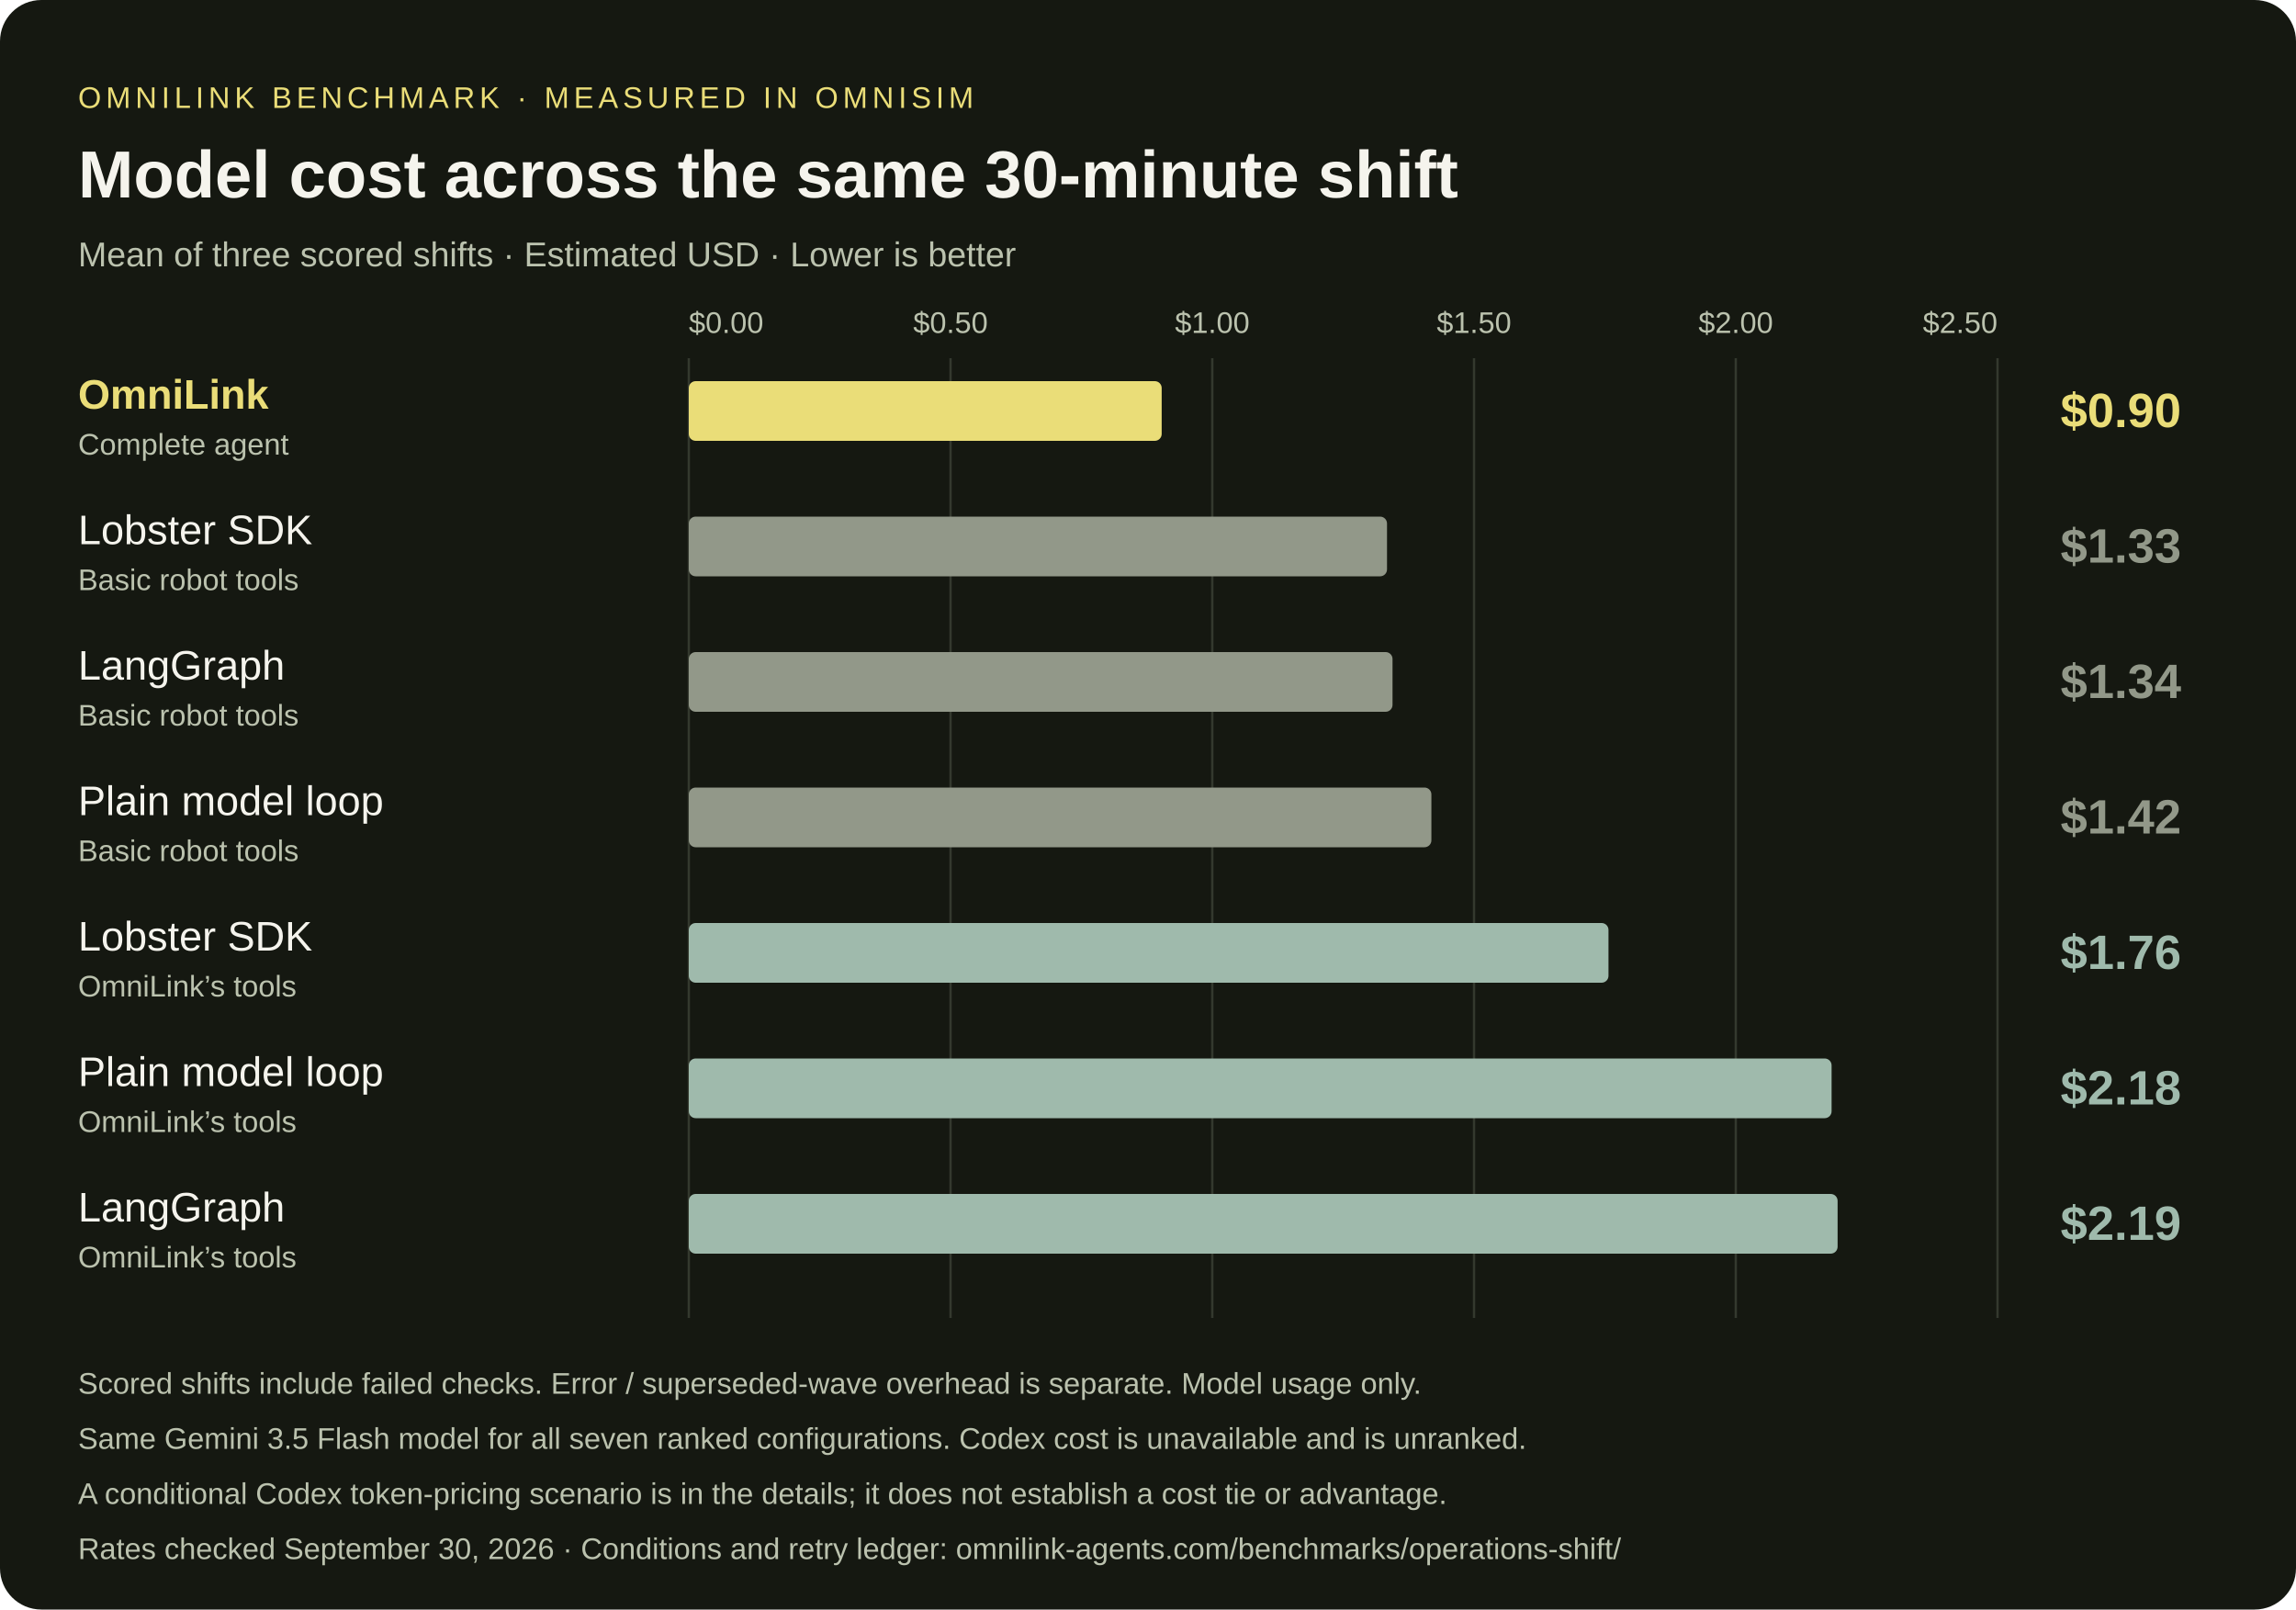
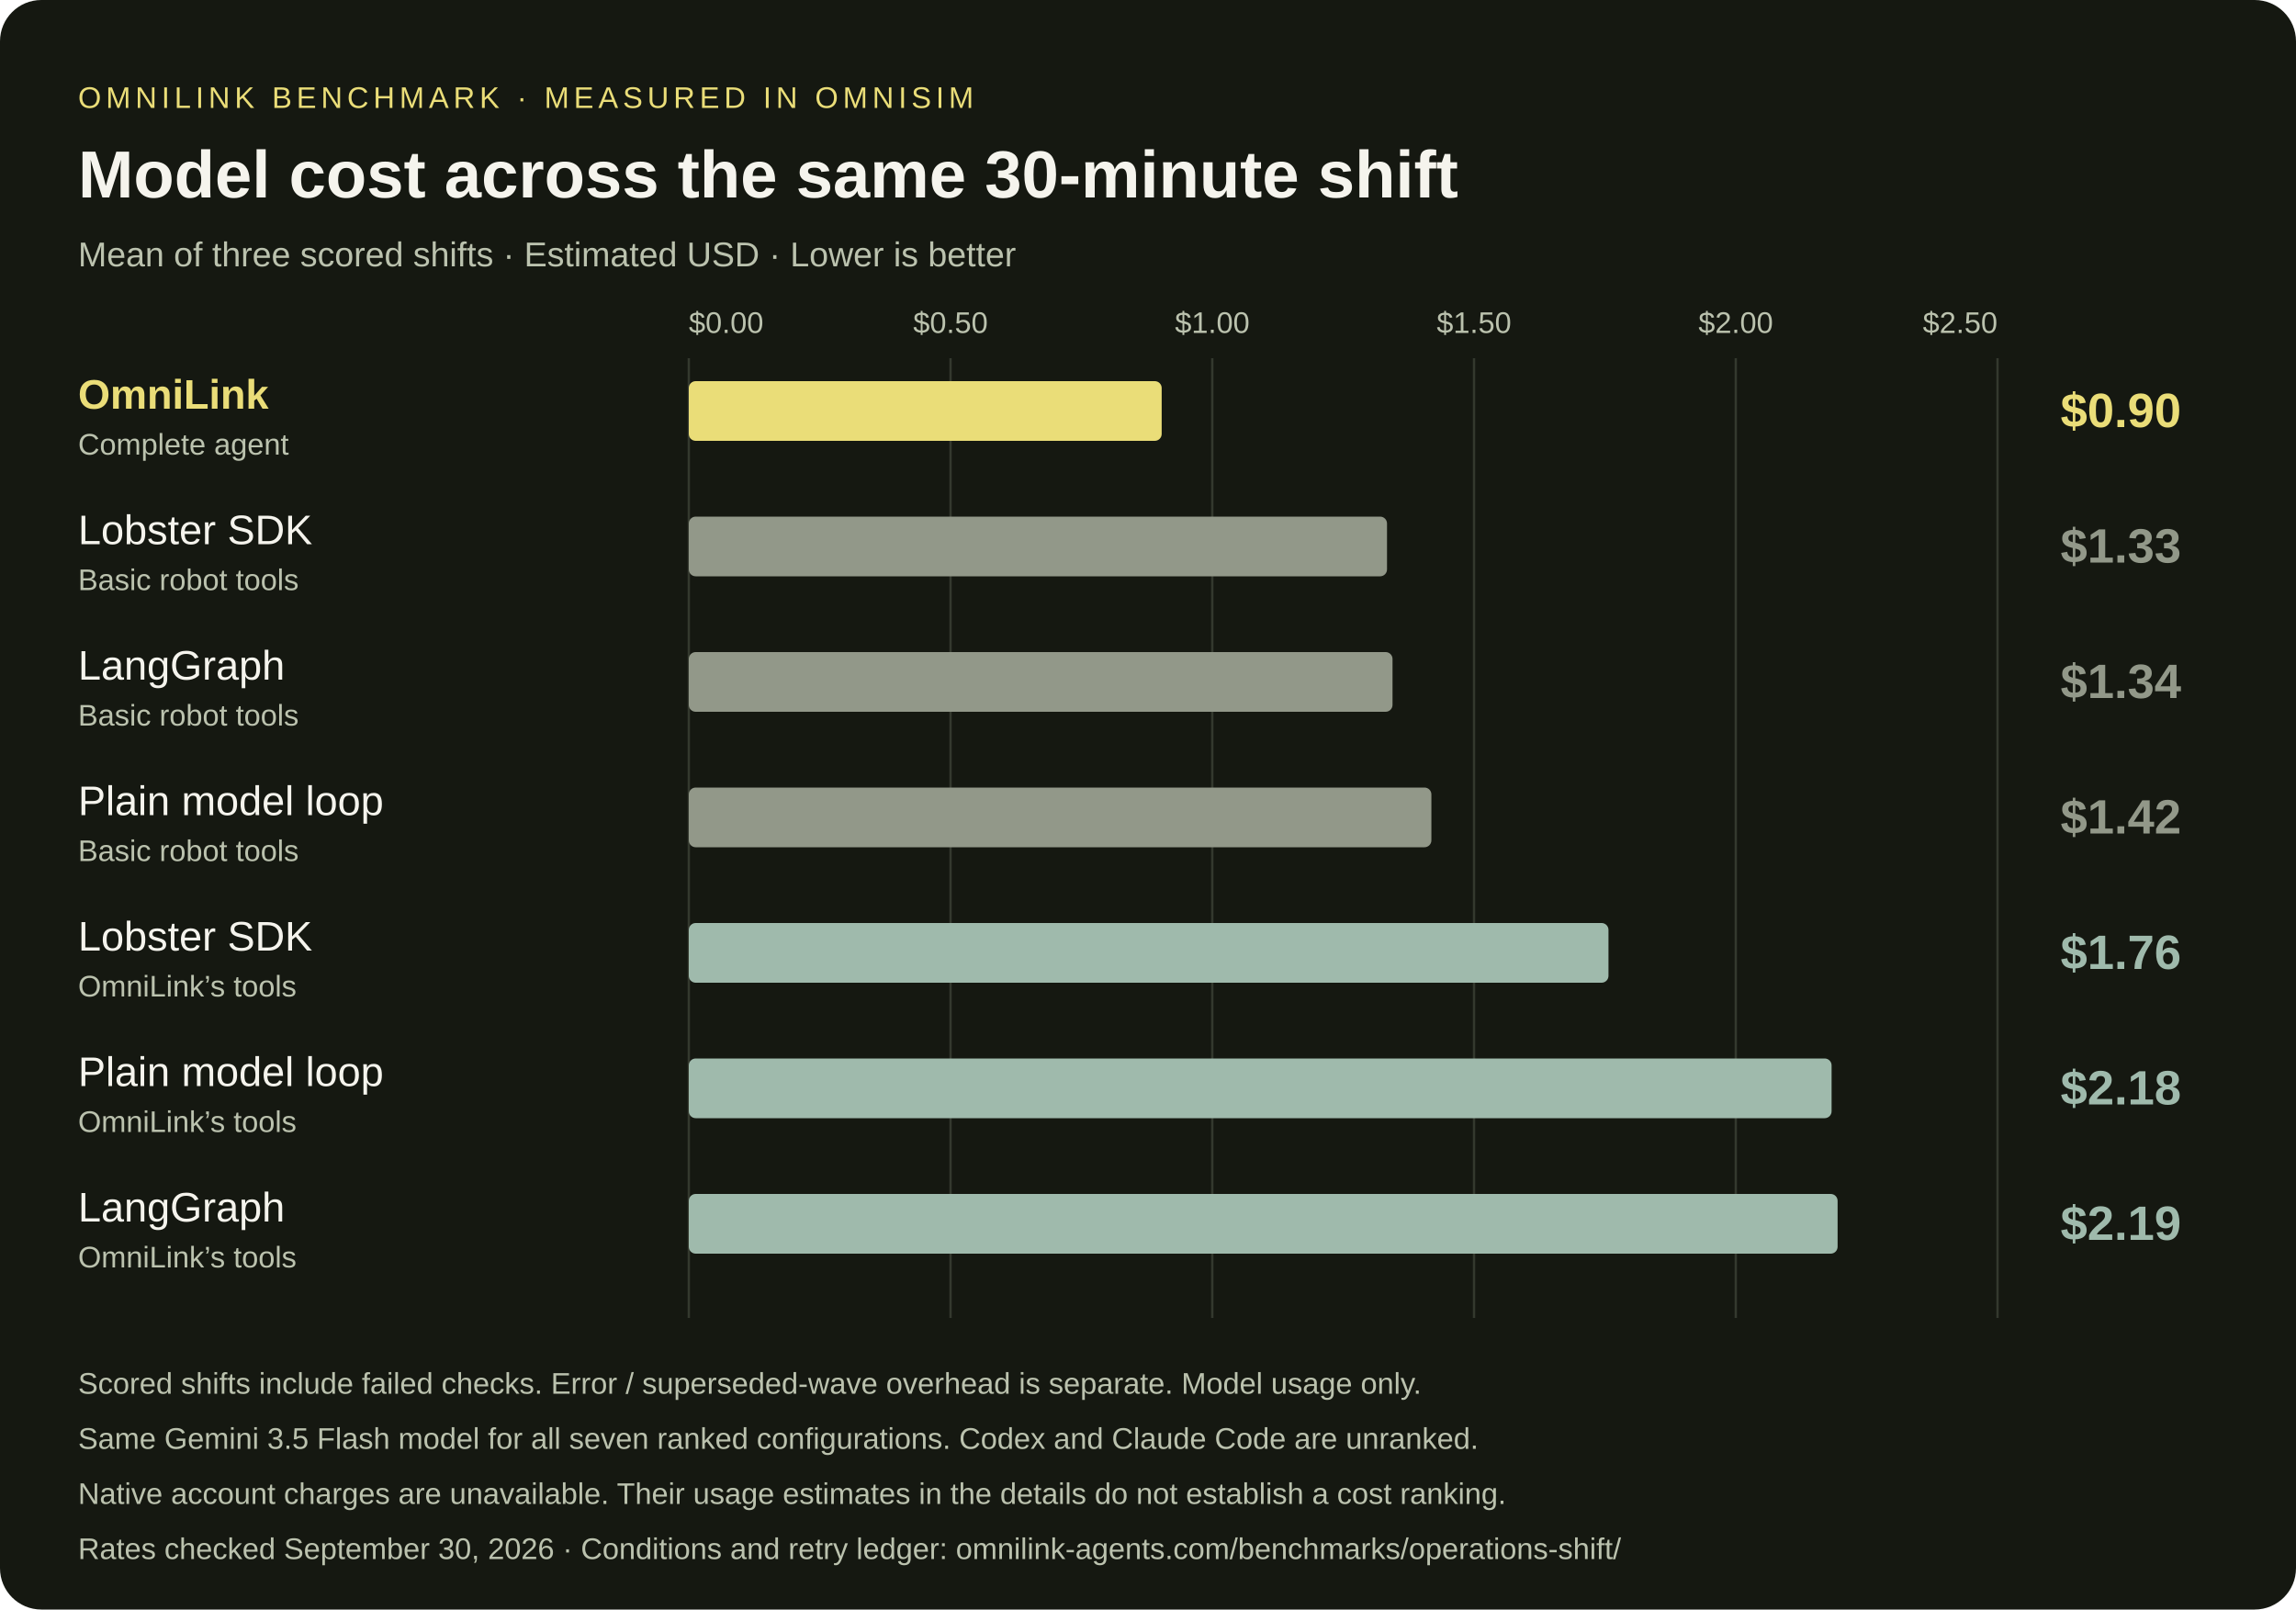
<svg xmlns="http://www.w3.org/2000/svg" width="1000" height="701" viewBox="0 0 1000 701" role="img" aria-labelledby="title desc">
  <rect width="1000" height="701" rx="18" fill="#151811" />
  <g font-family="Arial, Helvetica, sans-serif" fill="#f5f4ed">
    <text x="34" y="47" font-size="13" fill="#eadd78" letter-spacing="2">OMNILINK BENCHMARK · MEASURED IN OMNISIM</text>
    <text x="34" y="86" font-size="29" font-weight="bold">Model cost across the same 30-minute shift</text>
    <text x="34" y="116" font-size="15" fill="#bbc2ae">Mean of three scored shifts · Estimated USD · Lower is better</text>
    <line x1="300" y1="156" x2="300" y2="574" stroke="#34392e" />
    <text x="300" y="145" text-anchor="start" font-size="13" fill="#bbc2ae">$0.00</text>
    <line x1="414" y1="156" x2="414" y2="574" stroke="#34392e" />
    <text x="414" y="145" text-anchor="middle" font-size="13" fill="#bbc2ae">$0.50</text>
    <line x1="528" y1="156" x2="528" y2="574" stroke="#34392e" />
    <text x="528" y="145" text-anchor="middle" font-size="13" fill="#bbc2ae">$1.00</text>
    <line x1="642" y1="156" x2="642" y2="574" stroke="#34392e" />
    <text x="642" y="145" text-anchor="middle" font-size="13" fill="#bbc2ae">$1.50</text>
    <line x1="756" y1="156" x2="756" y2="574" stroke="#34392e" />
    <text x="756" y="145" text-anchor="middle" font-size="13" fill="#bbc2ae">$2.00</text>
    <line x1="870" y1="156" x2="870" y2="574" stroke="#34392e" />
    <text x="870" y="145" text-anchor="end" font-size="13" fill="#bbc2ae">$2.50</text>
    <text x="34" y="178" font-size="18" font-weight="bold" fill="#eadd78">OmniLink</text>
    <text x="34" y="198" font-size="13" fill="#bbc2ae">Complete agent</text>
    <rect x="300" y="166" width="205.96" height="26" rx="3" fill="#eadd78" />
    <text x="950" y="186" text-anchor="end" font-size="21" font-weight="bold" fill="#eadd78">$0.90</text>
    <text x="34" y="237" font-size="18" font-weight="normal" fill="#f5f4ed">Lobster SDK</text>
    <text x="34" y="257" font-size="13" fill="#bbc2ae">Basic robot tools</text>
    <rect x="300" y="225" width="304.10" height="26" rx="3" fill="#929889" />
    <text x="950" y="245" text-anchor="end" font-size="21" font-weight="bold" fill="#929889">$1.33</text>
    <text x="34" y="296" font-size="18" font-weight="normal" fill="#f5f4ed">LangGraph</text>
    <text x="34" y="316" font-size="13" fill="#bbc2ae">Basic robot tools</text>
    <rect x="300" y="284" width="306.50" height="26" rx="3" fill="#929889" />
    <text x="950" y="304" text-anchor="end" font-size="21" font-weight="bold" fill="#929889">$1.34</text>
    <text x="34" y="355" font-size="18" font-weight="normal" fill="#f5f4ed">Plain model loop</text>
    <text x="34" y="375" font-size="13" fill="#bbc2ae">Basic robot tools</text>
    <rect x="300" y="343" width="323.43" height="26" rx="3" fill="#929889" />
    <text x="950" y="363" text-anchor="end" font-size="21" font-weight="bold" fill="#929889">$1.42</text>
    <text x="34" y="414" font-size="18" font-weight="normal" fill="#f5f4ed">Lobster SDK</text>
    <text x="34" y="434" font-size="13" fill="#bbc2ae">OmniLink’s tools</text>
    <rect x="300" y="402" width="400.56" height="26" rx="3" fill="#9fbaac" />
    <text x="950" y="422" text-anchor="end" font-size="21" font-weight="bold" fill="#9fbaac">$1.76</text>
    <text x="34" y="473" font-size="18" font-weight="normal" fill="#f5f4ed">Plain model loop</text>
    <text x="34" y="493" font-size="13" fill="#bbc2ae">OmniLink’s tools</text>
    <rect x="300" y="461" width="497.73" height="26" rx="3" fill="#9fbaac" />
    <text x="950" y="481" text-anchor="end" font-size="21" font-weight="bold" fill="#9fbaac">$2.18</text>
    <text x="34" y="532" font-size="18" font-weight="normal" fill="#f5f4ed">LangGraph</text>
    <text x="34" y="552" font-size="13" fill="#bbc2ae">OmniLink’s tools</text>
    <rect x="300" y="520" width="500.35" height="26" rx="3" fill="#9fbaac" />
    <text x="950" y="540" text-anchor="end" font-size="21" font-weight="bold" fill="#9fbaac">$2.19</text>
    <text x="34" y="607" font-size="13" fill="#bbc2ae">Scored shifts include failed checks. Error / superseded-wave overhead is separate. Model usage only.</text>
-     <text x="34" y="631" font-size="13" fill="#bbc2ae">Same Gemini 3.5 Flash model for all seven ranked configurations. Codex cost is unavailable and is unranked.</text>
-     <text x="34" y="655" font-size="13" fill="#bbc2ae">A conditional Codex token-pricing scenario is in the details; it does not establish a cost tie or advantage.</text>
+     <text x="34" y="631" font-size="13" fill="#bbc2ae">Same Gemini 3.5 Flash model for all seven ranked configurations. Codex and Claude Code are unranked.</text>
+     <text x="34" y="655" font-size="13" fill="#bbc2ae">Native account charges are unavailable. Their usage estimates in the details do not establish a cost ranking.</text>
    <text x="34" y="679" font-size="13" fill="#bbc2ae">Rates checked September 30, 2026 · Conditions and retry ledger: omnilink-agents.com/benchmarks/operations-shift/</text>
  </g>
</svg>
